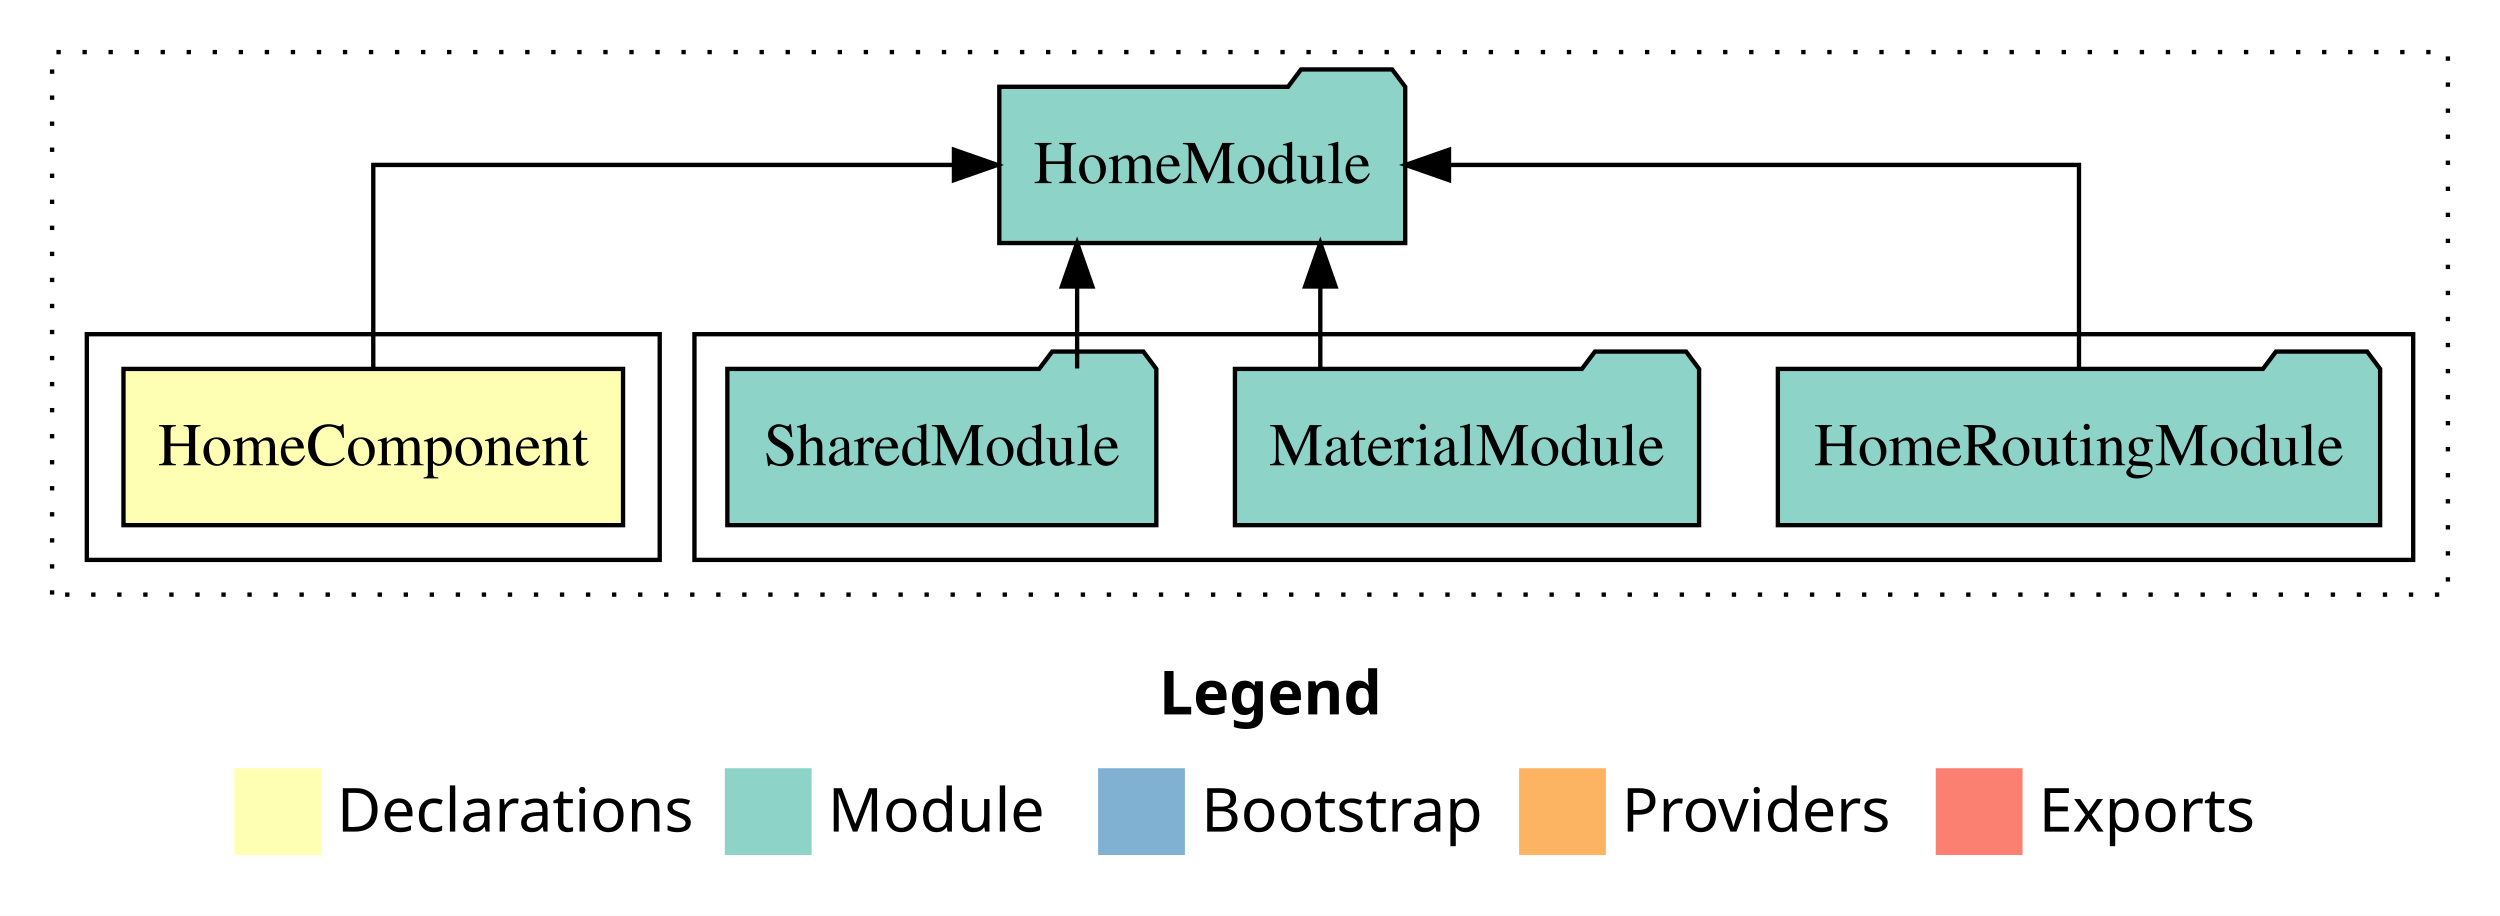
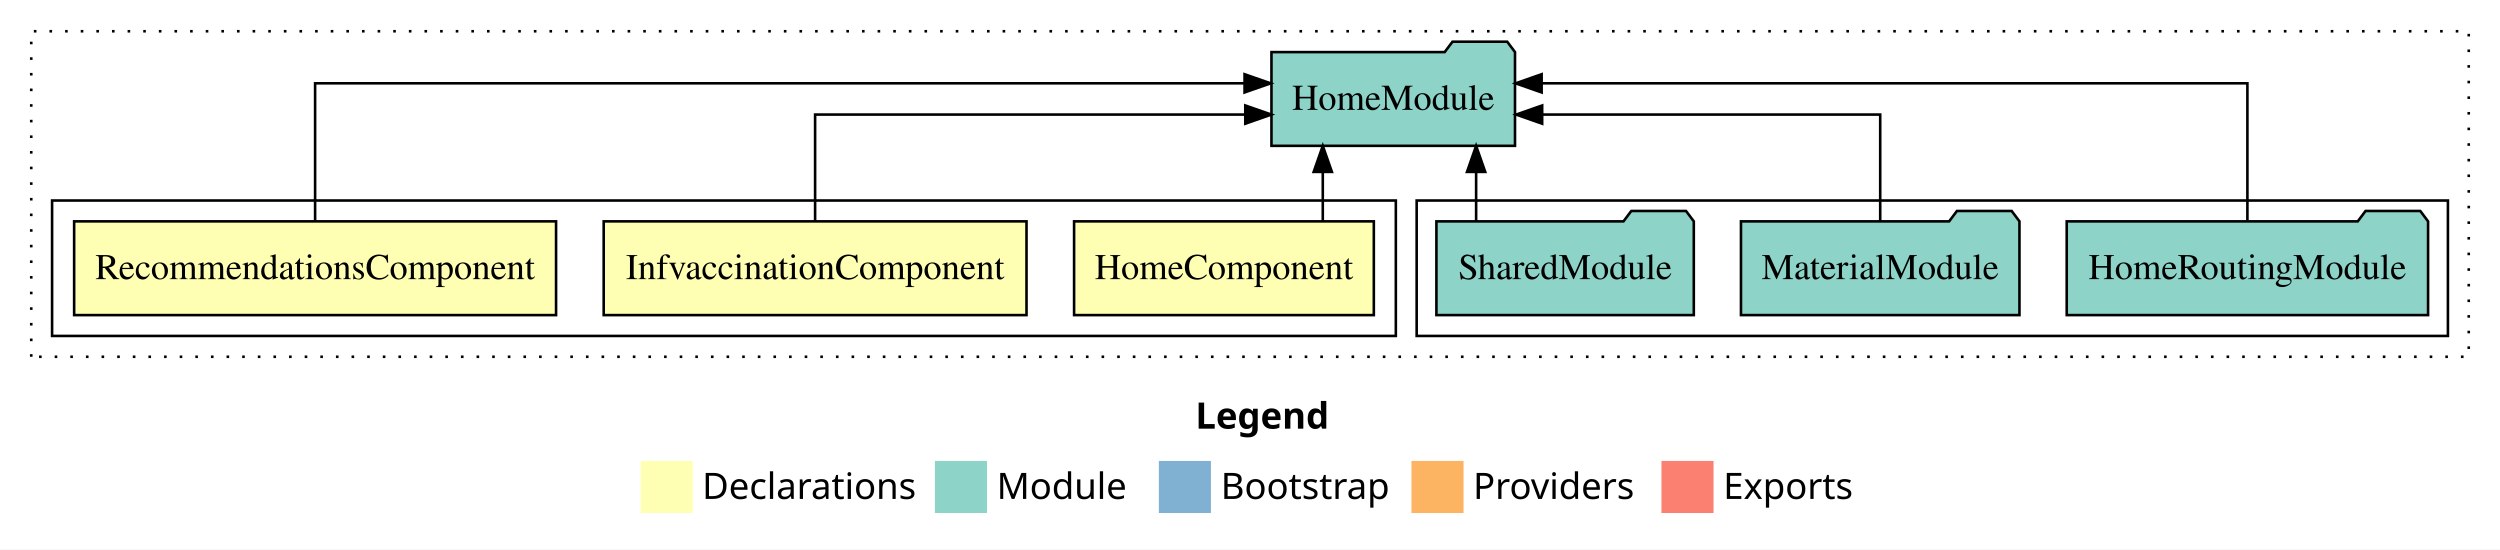
- <svg xmlns="http://www.w3.org/2000/svg" width="576pt" height="211pt" viewBox="0.00 0.00 576.00 211.00">
+ <svg xmlns="http://www.w3.org/2000/svg" width="960pt" height="211pt" viewBox="0.00 0.00 960.00 211.00">
  <g id="graph0" class="graph" transform="scale(1 1) rotate(0) translate(4 207)">
-     <polygon fill="white" stroke="transparent" points="-4,4 -4,-207 572,-207 572,4 -4,4" />
-     <text text-anchor="start" x="263.01" y="-42.4" font-family="sans-serif" font-weight="bold" font-size="14.00">Legend</text>
-     <polygon fill="#ffffb3" stroke="transparent" points="50,-10 50,-30 70,-30 70,-10 50,-10" />
-     <text text-anchor="start" x="73.63" y="-15.4" font-family="sans-serif" font-size="14.00">  Declarations</text>
-     <polygon fill="#8dd3c7" stroke="transparent" points="163,-10 163,-30 183,-30 183,-10 163,-10" />
-     <text text-anchor="start" x="186.73" y="-15.4" font-family="sans-serif" font-size="14.00">  Module</text>
-     <polygon fill="#80b1d3" stroke="transparent" points="249,-10 249,-30 269,-30 269,-10 249,-10" />
-     <text text-anchor="start" x="272.78" y="-15.4" font-family="sans-serif" font-size="14.00">  Bootstrap</text>
-     <polygon fill="#fdb462" stroke="transparent" points="346,-10 346,-30 366,-30 366,-10 346,-10" />
-     <text text-anchor="start" x="369.67" y="-15.4" font-family="sans-serif" font-size="14.00">  Providers</text>
-     <polygon fill="#fb8072" stroke="transparent" points="442,-10 442,-30 462,-30 462,-10 442,-10" />
-     <text text-anchor="start" x="465.73" y="-15.4" font-family="sans-serif" font-size="14.00">  Exports</text>
+     <polygon fill="white" stroke="transparent" points="-4,4 -4,-207 956,-207 956,4 -4,4" />
+     <text text-anchor="start" x="455.01" y="-42.4" font-family="sans-serif" font-weight="bold" font-size="14.00">Legend</text>
+     <polygon fill="#ffffb3" stroke="transparent" points="242,-10 242,-30 262,-30 262,-10 242,-10" />
+     <text text-anchor="start" x="265.63" y="-15.4" font-family="sans-serif" font-size="14.00">  Declarations</text>
+     <polygon fill="#8dd3c7" stroke="transparent" points="355,-10 355,-30 375,-30 375,-10 355,-10" />
+     <text text-anchor="start" x="378.73" y="-15.4" font-family="sans-serif" font-size="14.00">  Module</text>
+     <polygon fill="#80b1d3" stroke="transparent" points="441,-10 441,-30 461,-30 461,-10 441,-10" />
+     <text text-anchor="start" x="464.78" y="-15.4" font-family="sans-serif" font-size="14.00">  Bootstrap</text>
+     <polygon fill="#fdb462" stroke="transparent" points="538,-10 538,-30 558,-30 558,-10 538,-10" />
+     <text text-anchor="start" x="561.67" y="-15.4" font-family="sans-serif" font-size="14.00">  Providers</text>
+     <polygon fill="#fb8072" stroke="transparent" points="634,-10 634,-30 654,-30 654,-10 634,-10" />
+     <text text-anchor="start" x="657.73" y="-15.4" font-family="sans-serif" font-size="14.00">  Exports</text>
    <g id="clust1" class="cluster">
-       <polygon fill="none" stroke="black" stroke-dasharray="1,5" points="8,-70 8,-195 560,-195 560,-70 8,-70" />
+       <polygon fill="none" stroke="black" stroke-dasharray="1,5" points="8,-70 8,-195 944,-195 944,-70 8,-70" />
    </g>
-     <g id="clust4" class="cluster">
-       <polygon fill="none" stroke="black" points="156,-78 156,-130 552,-130 552,-78 156,-78" />
+     <g id="clust6" class="cluster">
+       <polygon fill="none" stroke="black" points="540,-78 540,-130 936,-130 936,-78 540,-78" />
    </g>
    <g id="clust2" class="cluster">
-       <polygon fill="none" stroke="black" points="16,-78 16,-130 148,-130 148,-78 16,-78" />
+       <polygon fill="none" stroke="black" points="16,-78 16,-130 532,-130 532,-78 16,-78" />
    </g>
    <g id="node1" class="node">
-       <polygon fill="#ffffb3" stroke="black" points="139.55,-122 24.45,-122 24.45,-86 139.55,-86 139.55,-122" />
-       <text text-anchor="middle" x="82" y="-99.8" font-family="Times,serif" font-size="14.00">HomeComponent</text>
+       <polygon fill="#ffffb3" stroke="black" points="523.55,-122 408.45,-122 408.45,-86 523.55,-86 523.55,-122" />
+       <text text-anchor="middle" x="466" y="-99.8" font-family="Times,serif" font-size="14.00">HomeComponent</text>
+     </g>
+     <g id="node4" class="node">
+       <polygon fill="#8dd3c7" stroke="black" points="577.76,-187 574.76,-191 553.76,-191 550.76,-187 484.24,-187 484.24,-151 577.76,-151 577.76,-187" />
+       <text text-anchor="middle" x="531" y="-164.8" font-family="Times,serif" font-size="14.00">HomeModule</text>
+     </g>
+     <g id="edge1" class="edge">
+       <path fill="none" stroke="black" d="M503.95,-122.11C503.95,-122.11 503.95,-140.99 503.95,-140.99" />
+       <polygon fill="black" stroke="black" points="500.45,-140.99 503.95,-150.99 507.45,-140.99 500.45,-140.99" />
    </g>
    <g id="node2" class="node">
-       <polygon fill="#8dd3c7" stroke="black" points="319.76,-187 316.76,-191 295.76,-191 292.76,-187 226.24,-187 226.24,-151 319.76,-151 319.76,-187" />
-       <text text-anchor="middle" x="273" y="-164.8" font-family="Times,serif" font-size="14.00">HomeModule</text>
+       <polygon fill="#ffffb3" stroke="black" points="390.18,-122 227.82,-122 227.82,-86 390.18,-86 390.18,-122" />
+       <text text-anchor="middle" x="309" y="-99.8" font-family="Times,serif" font-size="14.00">InfvaccinationComponent</text>
    </g>
-     <g id="edge1" class="edge">
-       <path fill="none" stroke="black" d="M82,-122.11C82,-141.34 82,-169 82,-169 82,-169 215.79,-169 215.79,-169" />
-       <polygon fill="black" stroke="black" points="215.79,-172.5 225.79,-169 215.79,-165.5 215.79,-172.5" />
+     <g id="edge2" class="edge">
+       <path fill="none" stroke="black" d="M309,-122.02C309,-139.37 309,-163 309,-163 309,-163 474.19,-163 474.19,-163" />
+       <polygon fill="black" stroke="black" points="474.19,-166.5 484.19,-163 474.19,-159.5 474.19,-166.5" />
    </g>
    <g id="node3" class="node">
-       <polygon fill="#8dd3c7" stroke="black" points="544.38,-122 541.38,-126 520.38,-126 517.38,-122 405.62,-122 405.62,-86 544.38,-86 544.38,-122" />
-       <text text-anchor="middle" x="475" y="-99.8" font-family="Times,serif" font-size="14.00">HomeRoutingModule</text>
-     </g>
-     <g id="edge2" class="edge">
-       <path fill="none" stroke="black" d="M475,-122.11C475,-141.34 475,-169 475,-169 475,-169 329.85,-169 329.85,-169" />
-       <polygon fill="black" stroke="black" points="329.85,-165.5 319.85,-169 329.85,-172.5 329.85,-165.5" />
-     </g>
-     <g id="node4" class="node">
-       <polygon fill="#8dd3c7" stroke="black" points="387.47,-122 384.47,-126 363.47,-126 360.47,-122 280.53,-122 280.53,-86 387.47,-86 387.47,-122" />
-       <text text-anchor="middle" x="334" y="-99.8" font-family="Times,serif" font-size="14.00">MaterialModule</text>
+       <polygon fill="#ffffb3" stroke="black" points="209.53,-122 24.47,-122 24.47,-86 209.53,-86 209.53,-122" />
+       <text text-anchor="middle" x="117" y="-99.8" font-family="Times,serif" font-size="14.00">RecommendationsComponent</text>
    </g>
    <g id="edge3" class="edge">
-       <path fill="none" stroke="black" d="M300.2,-122.11C300.2,-122.11 300.2,-140.99 300.2,-140.99" />
-       <polygon fill="black" stroke="black" points="296.7,-140.99 300.2,-150.99 303.7,-140.99 296.7,-140.99" />
+       <path fill="none" stroke="black" d="M117,-122.28C117,-143.32 117,-175 117,-175 117,-175 473.91,-175 473.91,-175" />
+       <polygon fill="black" stroke="black" points="473.91,-178.5 483.91,-175 473.91,-171.5 473.91,-178.5" />
    </g>
    <g id="node5" class="node">
-       <polygon fill="#8dd3c7" stroke="black" points="262.42,-122 259.42,-126 238.42,-126 235.42,-122 163.58,-122 163.58,-86 262.42,-86 262.42,-122" />
-       <text text-anchor="middle" x="213" y="-99.8" font-family="Times,serif" font-size="14.00">SharedModule</text>
+       <polygon fill="#8dd3c7" stroke="black" points="928.38,-122 925.38,-126 904.38,-126 901.38,-122 789.62,-122 789.62,-86 928.38,-86 928.38,-122" />
+       <text text-anchor="middle" x="859" y="-99.8" font-family="Times,serif" font-size="14.00">HomeRoutingModule</text>
    </g>
    <g id="edge4" class="edge">
-       <path fill="none" stroke="black" d="M244.17,-122.11C244.17,-122.11 244.17,-140.99 244.17,-140.99" />
-       <polygon fill="black" stroke="black" points="240.67,-140.99 244.17,-150.99 247.67,-140.99 240.67,-140.99" />
+       <path fill="none" stroke="black" d="M859,-122.28C859,-143.32 859,-175 859,-175 859,-175 587.99,-175 587.99,-175" />
+       <polygon fill="black" stroke="black" points="587.99,-171.5 577.99,-175 587.99,-178.5 587.99,-171.5" />
+     </g>
+     <g id="node6" class="node">
+       <polygon fill="#8dd3c7" stroke="black" points="771.47,-122 768.47,-126 747.47,-126 744.47,-122 664.53,-122 664.53,-86 771.47,-86 771.47,-122" />
+       <text text-anchor="middle" x="718" y="-99.8" font-family="Times,serif" font-size="14.00">MaterialModule</text>
+     </g>
+     <g id="edge5" class="edge">
+       <path fill="none" stroke="black" d="M718,-122.02C718,-139.37 718,-163 718,-163 718,-163 588.19,-163 588.19,-163" />
+       <polygon fill="black" stroke="black" points="588.19,-159.5 578.19,-163 588.19,-166.5 588.19,-159.5" />
+     </g>
+     <g id="node7" class="node">
+       <polygon fill="#8dd3c7" stroke="black" points="646.42,-122 643.42,-126 622.42,-126 619.42,-122 547.58,-122 547.58,-86 646.42,-86 646.42,-122" />
+       <text text-anchor="middle" x="597" y="-99.8" font-family="Times,serif" font-size="14.00">SharedModule</text>
+     </g>
+     <g id="edge6" class="edge">
+       <path fill="none" stroke="black" d="M562.83,-122.11C562.83,-122.11 562.83,-140.99 562.83,-140.99" />
+       <polygon fill="black" stroke="black" points="559.33,-140.99 562.83,-150.99 566.33,-140.99 559.33,-140.99" />
    </g>
  </g>
</svg>
